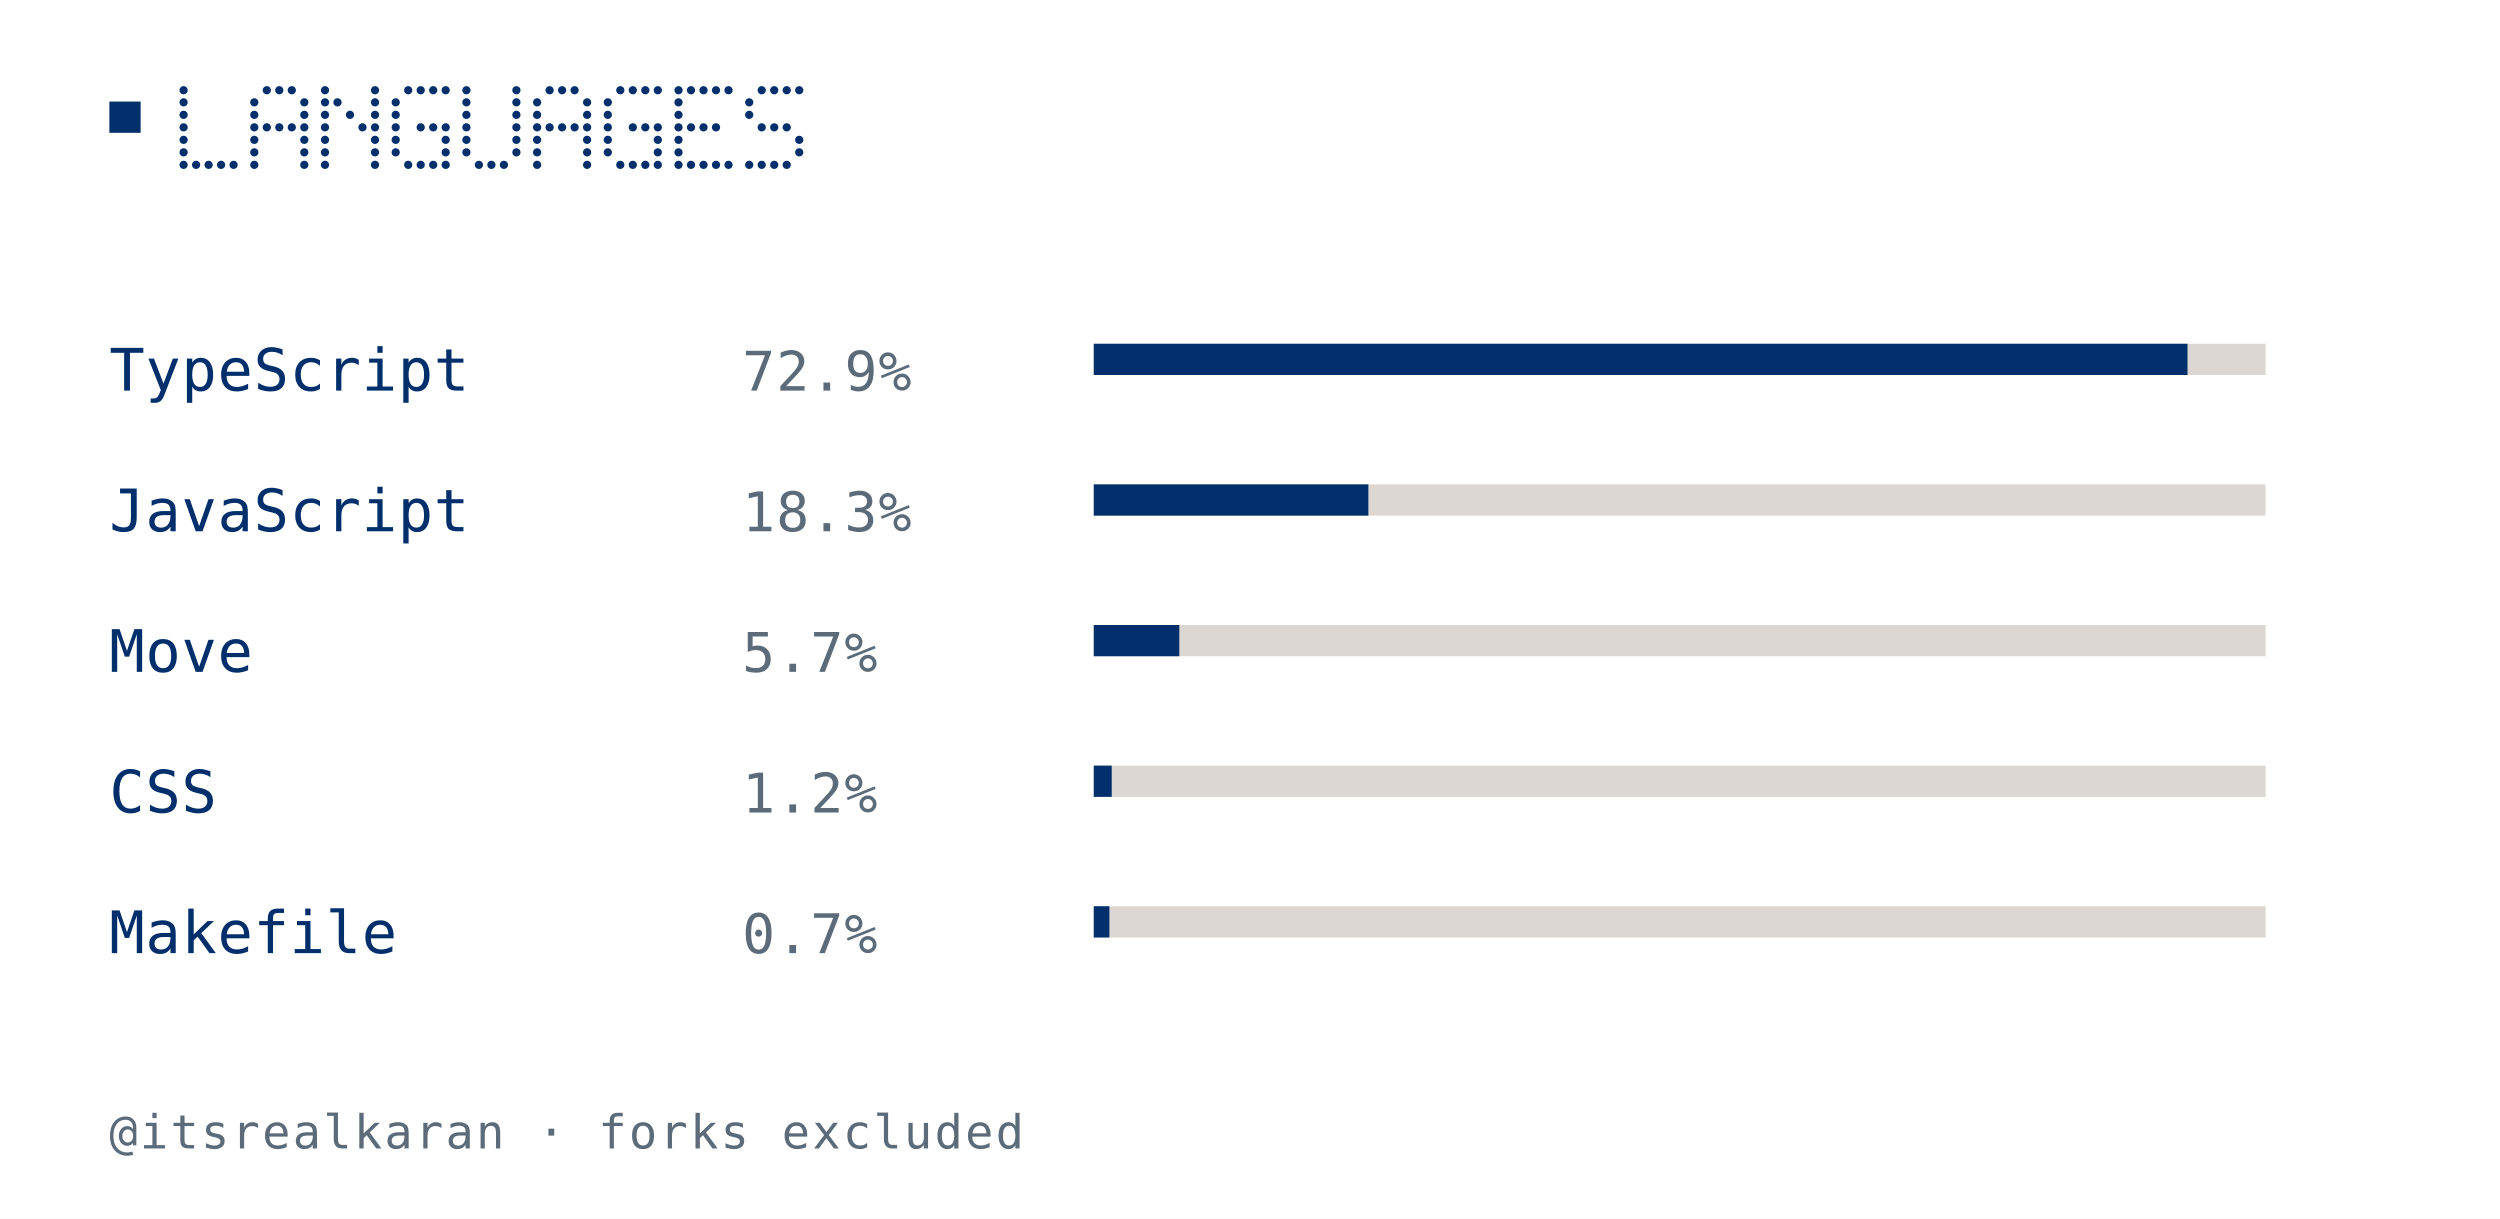
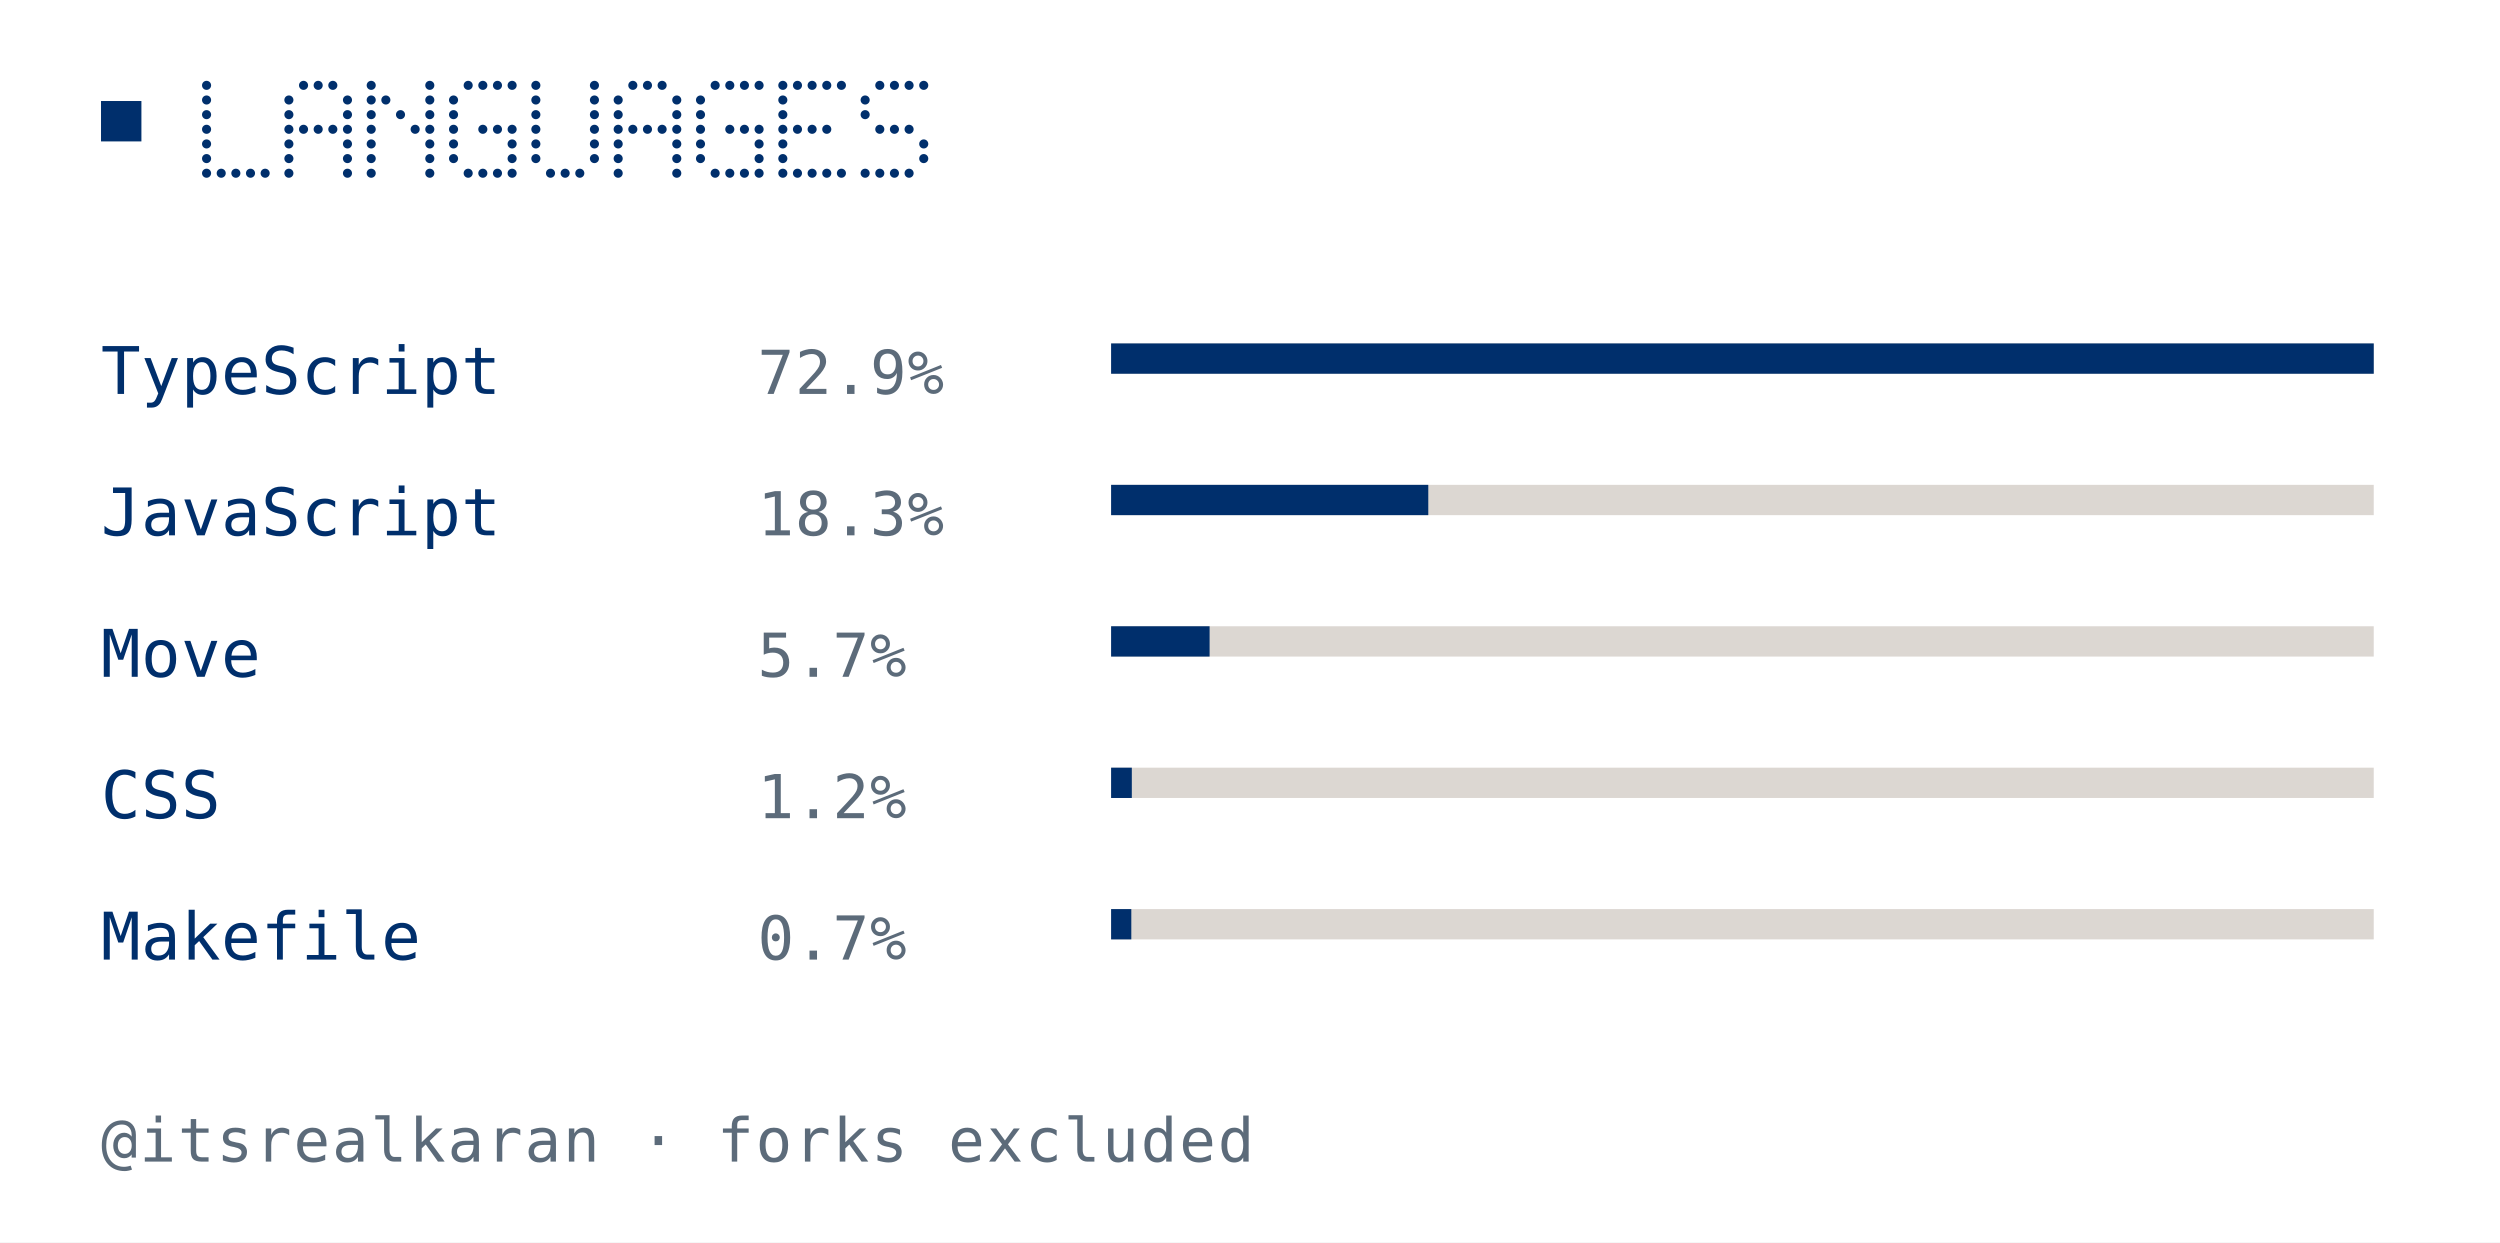
- <svg xmlns="http://www.w3.org/2000/svg" width="640" height="312" viewBox="0 0 640 312" role="img">
-   <rect width="640" height="312" fill="#FFFFFF" />
-   <rect x="28" y="26" width="8" height="8" fill="#002F6C" />
-   <circle cx="47.0" cy="23.1" r="1.05" fill="#002F6C" />
-   <circle cx="47.0" cy="26.2" r="1.05" fill="#002F6C" />
-   <circle cx="47.0" cy="29.4" r="1.05" fill="#002F6C" />
-   <circle cx="47.0" cy="32.6" r="1.05" fill="#002F6C" />
-   <circle cx="47.0" cy="35.8" r="1.05" fill="#002F6C" />
-   <circle cx="47.0" cy="39.0" r="1.05" fill="#002F6C" />
-   <circle cx="47.0" cy="42.2" r="1.05" fill="#002F6C" />
-   <circle cx="50.2" cy="42.2" r="1.05" fill="#002F6C" />
-   <circle cx="53.4" cy="42.2" r="1.05" fill="#002F6C" />
-   <circle cx="56.6" cy="42.2" r="1.05" fill="#002F6C" />
-   <circle cx="59.8" cy="42.2" r="1.05" fill="#002F6C" />
-   <circle cx="68.3" cy="23.1" r="1.05" fill="#002F6C" />
-   <circle cx="71.5" cy="23.1" r="1.05" fill="#002F6C" />
-   <circle cx="74.7" cy="23.1" r="1.05" fill="#002F6C" />
-   <circle cx="65.1" cy="26.2" r="1.05" fill="#002F6C" />
-   <circle cx="77.9" cy="26.2" r="1.05" fill="#002F6C" />
-   <circle cx="65.1" cy="29.4" r="1.05" fill="#002F6C" />
-   <circle cx="77.9" cy="29.4" r="1.05" fill="#002F6C" />
-   <circle cx="65.1" cy="32.6" r="1.05" fill="#002F6C" />
-   <circle cx="68.3" cy="32.6" r="1.05" fill="#002F6C" />
-   <circle cx="71.5" cy="32.6" r="1.05" fill="#002F6C" />
-   <circle cx="74.7" cy="32.6" r="1.05" fill="#002F6C" />
-   <circle cx="77.9" cy="32.6" r="1.05" fill="#002F6C" />
-   <circle cx="65.1" cy="35.8" r="1.05" fill="#002F6C" />
-   <circle cx="77.9" cy="35.8" r="1.05" fill="#002F6C" />
-   <circle cx="65.1" cy="39.0" r="1.05" fill="#002F6C" />
-   <circle cx="77.9" cy="39.0" r="1.05" fill="#002F6C" />
-   <circle cx="65.1" cy="42.2" r="1.05" fill="#002F6C" />
-   <circle cx="77.9" cy="42.2" r="1.05" fill="#002F6C" />
-   <circle cx="83.2" cy="23.1" r="1.05" fill="#002F6C" />
-   <circle cx="96.0" cy="23.1" r="1.05" fill="#002F6C" />
-   <circle cx="83.2" cy="26.2" r="1.05" fill="#002F6C" />
-   <circle cx="86.4" cy="26.2" r="1.05" fill="#002F6C" />
-   <circle cx="96.0" cy="26.2" r="1.05" fill="#002F6C" />
-   <circle cx="83.2" cy="29.4" r="1.05" fill="#002F6C" />
-   <circle cx="89.6" cy="29.4" r="1.05" fill="#002F6C" />
-   <circle cx="96.0" cy="29.4" r="1.05" fill="#002F6C" />
-   <circle cx="83.2" cy="32.6" r="1.05" fill="#002F6C" />
-   <circle cx="92.8" cy="32.6" r="1.05" fill="#002F6C" />
-   <circle cx="96.0" cy="32.6" r="1.05" fill="#002F6C" />
-   <circle cx="83.2" cy="35.8" r="1.05" fill="#002F6C" />
-   <circle cx="96.0" cy="35.8" r="1.05" fill="#002F6C" />
-   <circle cx="83.2" cy="39.0" r="1.05" fill="#002F6C" />
-   <circle cx="96.0" cy="39.0" r="1.05" fill="#002F6C" />
-   <circle cx="83.2" cy="42.2" r="1.05" fill="#002F6C" />
-   <circle cx="96.0" cy="42.2" r="1.05" fill="#002F6C" />
-   <circle cx="104.5" cy="23.1" r="1.05" fill="#002F6C" />
-   <circle cx="107.7" cy="23.1" r="1.05" fill="#002F6C" />
-   <circle cx="110.9" cy="23.1" r="1.05" fill="#002F6C" />
-   <circle cx="114.1" cy="23.1" r="1.05" fill="#002F6C" />
-   <circle cx="101.3" cy="26.2" r="1.05" fill="#002F6C" />
-   <circle cx="101.3" cy="29.4" r="1.05" fill="#002F6C" />
-   <circle cx="101.3" cy="32.6" r="1.05" fill="#002F6C" />
-   <circle cx="107.7" cy="32.6" r="1.05" fill="#002F6C" />
-   <circle cx="110.9" cy="32.6" r="1.05" fill="#002F6C" />
-   <circle cx="114.1" cy="32.6" r="1.05" fill="#002F6C" />
-   <circle cx="101.3" cy="35.8" r="1.05" fill="#002F6C" />
-   <circle cx="114.1" cy="35.8" r="1.05" fill="#002F6C" />
-   <circle cx="101.3" cy="39.0" r="1.05" fill="#002F6C" />
-   <circle cx="114.1" cy="39.0" r="1.05" fill="#002F6C" />
-   <circle cx="104.5" cy="42.2" r="1.05" fill="#002F6C" />
-   <circle cx="107.7" cy="42.2" r="1.05" fill="#002F6C" />
-   <circle cx="110.9" cy="42.2" r="1.05" fill="#002F6C" />
-   <circle cx="114.1" cy="42.2" r="1.05" fill="#002F6C" />
-   <circle cx="119.4" cy="23.1" r="1.05" fill="#002F6C" />
-   <circle cx="132.2" cy="23.1" r="1.05" fill="#002F6C" />
-   <circle cx="119.4" cy="26.2" r="1.05" fill="#002F6C" />
-   <circle cx="132.2" cy="26.2" r="1.05" fill="#002F6C" />
-   <circle cx="119.4" cy="29.4" r="1.05" fill="#002F6C" />
-   <circle cx="132.2" cy="29.4" r="1.05" fill="#002F6C" />
-   <circle cx="119.4" cy="32.6" r="1.05" fill="#002F6C" />
-   <circle cx="132.2" cy="32.6" r="1.05" fill="#002F6C" />
-   <circle cx="119.4" cy="35.8" r="1.05" fill="#002F6C" />
-   <circle cx="132.2" cy="35.8" r="1.05" fill="#002F6C" />
-   <circle cx="119.4" cy="39.0" r="1.05" fill="#002F6C" />
-   <circle cx="132.2" cy="39.0" r="1.05" fill="#002F6C" />
-   <circle cx="122.6" cy="42.2" r="1.05" fill="#002F6C" />
-   <circle cx="125.8" cy="42.2" r="1.05" fill="#002F6C" />
-   <circle cx="129.0" cy="42.2" r="1.05" fill="#002F6C" />
-   <circle cx="140.7" cy="23.1" r="1.05" fill="#002F6C" />
-   <circle cx="143.9" cy="23.1" r="1.05" fill="#002F6C" />
-   <circle cx="147.1" cy="23.1" r="1.05" fill="#002F6C" />
-   <circle cx="137.5" cy="26.2" r="1.05" fill="#002F6C" />
-   <circle cx="150.3" cy="26.2" r="1.05" fill="#002F6C" />
-   <circle cx="137.5" cy="29.4" r="1.05" fill="#002F6C" />
-   <circle cx="150.3" cy="29.4" r="1.05" fill="#002F6C" />
-   <circle cx="137.5" cy="32.6" r="1.05" fill="#002F6C" />
-   <circle cx="140.7" cy="32.6" r="1.05" fill="#002F6C" />
-   <circle cx="143.9" cy="32.6" r="1.05" fill="#002F6C" />
-   <circle cx="147.1" cy="32.6" r="1.05" fill="#002F6C" />
-   <circle cx="150.3" cy="32.6" r="1.05" fill="#002F6C" />
-   <circle cx="137.5" cy="35.8" r="1.05" fill="#002F6C" />
-   <circle cx="150.3" cy="35.8" r="1.05" fill="#002F6C" />
-   <circle cx="137.5" cy="39.0" r="1.05" fill="#002F6C" />
-   <circle cx="150.3" cy="39.0" r="1.05" fill="#002F6C" />
-   <circle cx="137.5" cy="42.2" r="1.05" fill="#002F6C" />
-   <circle cx="150.3" cy="42.2" r="1.05" fill="#002F6C" />
-   <circle cx="158.8" cy="23.1" r="1.05" fill="#002F6C" />
-   <circle cx="162.0" cy="23.1" r="1.05" fill="#002F6C" />
-   <circle cx="165.2" cy="23.1" r="1.05" fill="#002F6C" />
-   <circle cx="168.4" cy="23.1" r="1.05" fill="#002F6C" />
-   <circle cx="155.6" cy="26.2" r="1.05" fill="#002F6C" />
-   <circle cx="155.6" cy="29.4" r="1.05" fill="#002F6C" />
-   <circle cx="155.6" cy="32.6" r="1.05" fill="#002F6C" />
-   <circle cx="162.0" cy="32.6" r="1.05" fill="#002F6C" />
-   <circle cx="165.2" cy="32.6" r="1.05" fill="#002F6C" />
-   <circle cx="168.4" cy="32.6" r="1.05" fill="#002F6C" />
-   <circle cx="155.6" cy="35.8" r="1.05" fill="#002F6C" />
-   <circle cx="168.4" cy="35.8" r="1.05" fill="#002F6C" />
-   <circle cx="155.6" cy="39.0" r="1.05" fill="#002F6C" />
-   <circle cx="168.4" cy="39.0" r="1.05" fill="#002F6C" />
-   <circle cx="158.8" cy="42.2" r="1.05" fill="#002F6C" />
-   <circle cx="162.0" cy="42.2" r="1.05" fill="#002F6C" />
-   <circle cx="165.2" cy="42.2" r="1.05" fill="#002F6C" />
-   <circle cx="168.4" cy="42.2" r="1.05" fill="#002F6C" />
-   <circle cx="173.7" cy="23.1" r="1.05" fill="#002F6C" />
-   <circle cx="176.9" cy="23.1" r="1.05" fill="#002F6C" />
-   <circle cx="180.1" cy="23.1" r="1.05" fill="#002F6C" />
-   <circle cx="183.3" cy="23.1" r="1.05" fill="#002F6C" />
-   <circle cx="186.5" cy="23.1" r="1.05" fill="#002F6C" />
-   <circle cx="173.7" cy="26.2" r="1.05" fill="#002F6C" />
-   <circle cx="173.7" cy="29.4" r="1.05" fill="#002F6C" />
-   <circle cx="173.7" cy="32.6" r="1.05" fill="#002F6C" />
-   <circle cx="176.9" cy="32.6" r="1.05" fill="#002F6C" />
-   <circle cx="180.1" cy="32.6" r="1.05" fill="#002F6C" />
-   <circle cx="183.3" cy="32.6" r="1.05" fill="#002F6C" />
-   <circle cx="173.7" cy="35.8" r="1.05" fill="#002F6C" />
-   <circle cx="173.7" cy="39.0" r="1.05" fill="#002F6C" />
-   <circle cx="173.7" cy="42.2" r="1.05" fill="#002F6C" />
-   <circle cx="176.9" cy="42.2" r="1.05" fill="#002F6C" />
-   <circle cx="180.1" cy="42.2" r="1.05" fill="#002F6C" />
-   <circle cx="183.3" cy="42.2" r="1.05" fill="#002F6C" />
-   <circle cx="186.5" cy="42.2" r="1.05" fill="#002F6C" />
-   <circle cx="195.0" cy="23.1" r="1.05" fill="#002F6C" />
-   <circle cx="198.2" cy="23.1" r="1.05" fill="#002F6C" />
-   <circle cx="201.4" cy="23.1" r="1.05" fill="#002F6C" />
-   <circle cx="204.6" cy="23.1" r="1.05" fill="#002F6C" />
-   <circle cx="191.8" cy="26.2" r="1.05" fill="#002F6C" />
-   <circle cx="191.8" cy="29.4" r="1.05" fill="#002F6C" />
-   <circle cx="195.0" cy="32.6" r="1.05" fill="#002F6C" />
-   <circle cx="198.2" cy="32.6" r="1.05" fill="#002F6C" />
-   <circle cx="201.4" cy="32.6" r="1.05" fill="#002F6C" />
-   <circle cx="204.6" cy="35.8" r="1.05" fill="#002F6C" />
-   <circle cx="204.6" cy="39.0" r="1.05" fill="#002F6C" />
-   <circle cx="191.8" cy="42.2" r="1.05" fill="#002F6C" />
-   <circle cx="195.0" cy="42.2" r="1.05" fill="#002F6C" />
-   <circle cx="198.2" cy="42.2" r="1.05" fill="#002F6C" />
-   <circle cx="201.4" cy="42.2" r="1.05" fill="#002F6C" />
-   <text x="28" y="100" fill="#002F6C" font-family="ui-monospace, Geist Mono, monospace" font-size="15" letter-spacing="0.2" dominant-baseline="auto">TypeScript</text>
-   <text x="190" y="100" fill="#5C6B7A" font-family="ui-monospace, Geist Mono, monospace" font-size="14" letter-spacing="0.3" dominant-baseline="auto">72.9%</text>
-   <rect x="280" y="88" width="300" height="8" fill="#DCD7D2" />
-   <rect x="280" y="88" width="280.0" height="8" fill="#002F6C" />
-   <text x="28" y="136" fill="#002F6C" font-family="ui-monospace, Geist Mono, monospace" font-size="15" letter-spacing="0.2" dominant-baseline="auto">JavaScript</text>
-   <text x="190" y="136" fill="#5C6B7A" font-family="ui-monospace, Geist Mono, monospace" font-size="14" letter-spacing="0.3" dominant-baseline="auto">18.3%</text>
-   <rect x="280" y="124" width="300" height="8" fill="#DCD7D2" />
-   <rect x="280" y="124" width="70.3" height="8" fill="#002F6C" />
-   <text x="28" y="172" fill="#002F6C" font-family="ui-monospace, Geist Mono, monospace" font-size="15" letter-spacing="0.2" dominant-baseline="auto">Move</text>
-   <text x="190" y="172" fill="#5C6B7A" font-family="ui-monospace, Geist Mono, monospace" font-size="14" letter-spacing="0.3" dominant-baseline="auto">5.7%</text>
-   <rect x="280" y="160" width="300" height="8" fill="#DCD7D2" />
-   <rect x="280" y="160" width="21.9" height="8" fill="#002F6C" />
-   <text x="28" y="208" fill="#002F6C" font-family="ui-monospace, Geist Mono, monospace" font-size="15" letter-spacing="0.2" dominant-baseline="auto">CSS</text>
-   <text x="190" y="208" fill="#5C6B7A" font-family="ui-monospace, Geist Mono, monospace" font-size="14" letter-spacing="0.3" dominant-baseline="auto">1.2%</text>
-   <rect x="280" y="196" width="300" height="8" fill="#DCD7D2" />
-   <rect x="280" y="196" width="4.6" height="8" fill="#002F6C" />
-   <text x="28" y="244" fill="#002F6C" font-family="ui-monospace, Geist Mono, monospace" font-size="15" letter-spacing="0.2" dominant-baseline="auto">Makefile</text>
-   <text x="190" y="244" fill="#5C6B7A" font-family="ui-monospace, Geist Mono, monospace" font-size="14" letter-spacing="0.3" dominant-baseline="auto">0.7%</text>
-   <rect x="280" y="232" width="300" height="8" fill="#DCD7D2" />
-   <rect x="280" y="232" width="4.0" height="8" fill="#002F6C" />
-   <text x="28" y="294" fill="#5C6B7A" font-family="ui-monospace, Geist Mono, monospace" font-size="12" letter-spacing="0.6" dominant-baseline="auto">@itsrealkaran · forks excluded</text>
+ <svg xmlns="http://www.w3.org/2000/svg" width="495" height="246" viewBox="0 0 495 246" role="img">
+   <rect width="495" height="246" fill="#FFFFFF" />
+   <rect x="20" y="20" width="8" height="8" fill="#002F6C" />
+   <circle cx="40.9" cy="16.9" r="0.90" fill="#002F6C" />
+   <circle cx="40.9" cy="19.8" r="0.90" fill="#002F6C" />
+   <circle cx="40.9" cy="22.7" r="0.90" fill="#002F6C" />
+   <circle cx="40.9" cy="25.6" r="0.90" fill="#002F6C" />
+   <circle cx="40.9" cy="28.5" r="0.90" fill="#002F6C" />
+   <circle cx="40.9" cy="31.4" r="0.90" fill="#002F6C" />
+   <circle cx="40.9" cy="34.3" r="0.90" fill="#002F6C" />
+   <circle cx="43.8" cy="34.3" r="0.90" fill="#002F6C" />
+   <circle cx="46.7" cy="34.3" r="0.90" fill="#002F6C" />
+   <circle cx="49.6" cy="34.3" r="0.90" fill="#002F6C" />
+   <circle cx="52.5" cy="34.3" r="0.90" fill="#002F6C" />
+   <circle cx="60.1" cy="16.9" r="0.90" fill="#002F6C" />
+   <circle cx="63.0" cy="16.9" r="0.90" fill="#002F6C" />
+   <circle cx="65.9" cy="16.9" r="0.90" fill="#002F6C" />
+   <circle cx="57.2" cy="19.8" r="0.90" fill="#002F6C" />
+   <circle cx="68.8" cy="19.8" r="0.90" fill="#002F6C" />
+   <circle cx="57.2" cy="22.7" r="0.90" fill="#002F6C" />
+   <circle cx="68.8" cy="22.7" r="0.90" fill="#002F6C" />
+   <circle cx="57.2" cy="25.6" r="0.90" fill="#002F6C" />
+   <circle cx="60.1" cy="25.6" r="0.90" fill="#002F6C" />
+   <circle cx="63.0" cy="25.6" r="0.90" fill="#002F6C" />
+   <circle cx="65.9" cy="25.6" r="0.90" fill="#002F6C" />
+   <circle cx="68.8" cy="25.6" r="0.90" fill="#002F6C" />
+   <circle cx="57.2" cy="28.5" r="0.90" fill="#002F6C" />
+   <circle cx="68.8" cy="28.5" r="0.90" fill="#002F6C" />
+   <circle cx="57.2" cy="31.4" r="0.90" fill="#002F6C" />
+   <circle cx="68.8" cy="31.4" r="0.90" fill="#002F6C" />
+   <circle cx="57.2" cy="34.3" r="0.90" fill="#002F6C" />
+   <circle cx="68.8" cy="34.3" r="0.90" fill="#002F6C" />
+   <circle cx="73.5" cy="16.9" r="0.90" fill="#002F6C" />
+   <circle cx="85.1" cy="16.9" r="0.90" fill="#002F6C" />
+   <circle cx="73.5" cy="19.8" r="0.90" fill="#002F6C" />
+   <circle cx="76.4" cy="19.8" r="0.90" fill="#002F6C" />
+   <circle cx="85.1" cy="19.8" r="0.90" fill="#002F6C" />
+   <circle cx="73.5" cy="22.7" r="0.90" fill="#002F6C" />
+   <circle cx="79.3" cy="22.7" r="0.90" fill="#002F6C" />
+   <circle cx="85.1" cy="22.7" r="0.90" fill="#002F6C" />
+   <circle cx="73.5" cy="25.6" r="0.90" fill="#002F6C" />
+   <circle cx="82.2" cy="25.6" r="0.90" fill="#002F6C" />
+   <circle cx="85.1" cy="25.6" r="0.90" fill="#002F6C" />
+   <circle cx="73.5" cy="28.5" r="0.90" fill="#002F6C" />
+   <circle cx="85.1" cy="28.5" r="0.90" fill="#002F6C" />
+   <circle cx="73.5" cy="31.4" r="0.90" fill="#002F6C" />
+   <circle cx="85.1" cy="31.4" r="0.90" fill="#002F6C" />
+   <circle cx="73.5" cy="34.3" r="0.90" fill="#002F6C" />
+   <circle cx="85.1" cy="34.3" r="0.90" fill="#002F6C" />
+   <circle cx="92.7" cy="16.9" r="0.90" fill="#002F6C" />
+   <circle cx="95.6" cy="16.9" r="0.90" fill="#002F6C" />
+   <circle cx="98.5" cy="16.9" r="0.90" fill="#002F6C" />
+   <circle cx="101.4" cy="16.9" r="0.90" fill="#002F6C" />
+   <circle cx="89.8" cy="19.8" r="0.90" fill="#002F6C" />
+   <circle cx="89.8" cy="22.7" r="0.90" fill="#002F6C" />
+   <circle cx="89.8" cy="25.6" r="0.90" fill="#002F6C" />
+   <circle cx="95.6" cy="25.6" r="0.90" fill="#002F6C" />
+   <circle cx="98.5" cy="25.6" r="0.90" fill="#002F6C" />
+   <circle cx="101.4" cy="25.6" r="0.90" fill="#002F6C" />
+   <circle cx="89.8" cy="28.5" r="0.90" fill="#002F6C" />
+   <circle cx="101.4" cy="28.5" r="0.90" fill="#002F6C" />
+   <circle cx="89.8" cy="31.4" r="0.90" fill="#002F6C" />
+   <circle cx="101.4" cy="31.4" r="0.90" fill="#002F6C" />
+   <circle cx="92.7" cy="34.3" r="0.90" fill="#002F6C" />
+   <circle cx="95.6" cy="34.3" r="0.90" fill="#002F6C" />
+   <circle cx="98.5" cy="34.3" r="0.90" fill="#002F6C" />
+   <circle cx="101.4" cy="34.3" r="0.90" fill="#002F6C" />
+   <circle cx="106.1" cy="16.9" r="0.90" fill="#002F6C" />
+   <circle cx="117.7" cy="16.9" r="0.90" fill="#002F6C" />
+   <circle cx="106.1" cy="19.8" r="0.90" fill="#002F6C" />
+   <circle cx="117.7" cy="19.8" r="0.90" fill="#002F6C" />
+   <circle cx="106.1" cy="22.7" r="0.90" fill="#002F6C" />
+   <circle cx="117.7" cy="22.7" r="0.90" fill="#002F6C" />
+   <circle cx="106.1" cy="25.6" r="0.90" fill="#002F6C" />
+   <circle cx="117.7" cy="25.6" r="0.90" fill="#002F6C" />
+   <circle cx="106.1" cy="28.5" r="0.90" fill="#002F6C" />
+   <circle cx="117.7" cy="28.5" r="0.90" fill="#002F6C" />
+   <circle cx="106.1" cy="31.4" r="0.90" fill="#002F6C" />
+   <circle cx="117.7" cy="31.4" r="0.90" fill="#002F6C" />
+   <circle cx="109.0" cy="34.3" r="0.90" fill="#002F6C" />
+   <circle cx="111.9" cy="34.3" r="0.90" fill="#002F6C" />
+   <circle cx="114.8" cy="34.3" r="0.90" fill="#002F6C" />
+   <circle cx="125.3" cy="16.9" r="0.90" fill="#002F6C" />
+   <circle cx="128.2" cy="16.9" r="0.90" fill="#002F6C" />
+   <circle cx="131.1" cy="16.9" r="0.90" fill="#002F6C" />
+   <circle cx="122.4" cy="19.8" r="0.90" fill="#002F6C" />
+   <circle cx="134.0" cy="19.8" r="0.90" fill="#002F6C" />
+   <circle cx="122.4" cy="22.7" r="0.90" fill="#002F6C" />
+   <circle cx="134.0" cy="22.7" r="0.90" fill="#002F6C" />
+   <circle cx="122.4" cy="25.6" r="0.90" fill="#002F6C" />
+   <circle cx="125.3" cy="25.6" r="0.90" fill="#002F6C" />
+   <circle cx="128.2" cy="25.6" r="0.90" fill="#002F6C" />
+   <circle cx="131.1" cy="25.6" r="0.90" fill="#002F6C" />
+   <circle cx="134.0" cy="25.6" r="0.90" fill="#002F6C" />
+   <circle cx="122.4" cy="28.5" r="0.90" fill="#002F6C" />
+   <circle cx="134.0" cy="28.5" r="0.90" fill="#002F6C" />
+   <circle cx="122.4" cy="31.4" r="0.90" fill="#002F6C" />
+   <circle cx="134.0" cy="31.4" r="0.90" fill="#002F6C" />
+   <circle cx="122.4" cy="34.3" r="0.90" fill="#002F6C" />
+   <circle cx="134.0" cy="34.3" r="0.90" fill="#002F6C" />
+   <circle cx="141.6" cy="16.9" r="0.90" fill="#002F6C" />
+   <circle cx="144.5" cy="16.9" r="0.90" fill="#002F6C" />
+   <circle cx="147.4" cy="16.9" r="0.90" fill="#002F6C" />
+   <circle cx="150.3" cy="16.9" r="0.90" fill="#002F6C" />
+   <circle cx="138.7" cy="19.8" r="0.90" fill="#002F6C" />
+   <circle cx="138.7" cy="22.7" r="0.90" fill="#002F6C" />
+   <circle cx="138.7" cy="25.6" r="0.90" fill="#002F6C" />
+   <circle cx="144.5" cy="25.6" r="0.90" fill="#002F6C" />
+   <circle cx="147.4" cy="25.6" r="0.90" fill="#002F6C" />
+   <circle cx="150.3" cy="25.6" r="0.90" fill="#002F6C" />
+   <circle cx="138.7" cy="28.5" r="0.90" fill="#002F6C" />
+   <circle cx="150.3" cy="28.5" r="0.90" fill="#002F6C" />
+   <circle cx="138.7" cy="31.4" r="0.90" fill="#002F6C" />
+   <circle cx="150.3" cy="31.4" r="0.90" fill="#002F6C" />
+   <circle cx="141.6" cy="34.3" r="0.90" fill="#002F6C" />
+   <circle cx="144.5" cy="34.3" r="0.90" fill="#002F6C" />
+   <circle cx="147.4" cy="34.3" r="0.90" fill="#002F6C" />
+   <circle cx="150.3" cy="34.3" r="0.90" fill="#002F6C" />
+   <circle cx="155.0" cy="16.9" r="0.90" fill="#002F6C" />
+   <circle cx="157.9" cy="16.9" r="0.90" fill="#002F6C" />
+   <circle cx="160.8" cy="16.9" r="0.90" fill="#002F6C" />
+   <circle cx="163.7" cy="16.9" r="0.90" fill="#002F6C" />
+   <circle cx="166.6" cy="16.9" r="0.90" fill="#002F6C" />
+   <circle cx="155.0" cy="19.8" r="0.90" fill="#002F6C" />
+   <circle cx="155.0" cy="22.7" r="0.90" fill="#002F6C" />
+   <circle cx="155.0" cy="25.6" r="0.90" fill="#002F6C" />
+   <circle cx="157.9" cy="25.6" r="0.90" fill="#002F6C" />
+   <circle cx="160.8" cy="25.6" r="0.90" fill="#002F6C" />
+   <circle cx="163.7" cy="25.6" r="0.90" fill="#002F6C" />
+   <circle cx="155.0" cy="28.5" r="0.90" fill="#002F6C" />
+   <circle cx="155.0" cy="31.4" r="0.90" fill="#002F6C" />
+   <circle cx="155.0" cy="34.3" r="0.90" fill="#002F6C" />
+   <circle cx="157.9" cy="34.3" r="0.90" fill="#002F6C" />
+   <circle cx="160.8" cy="34.3" r="0.90" fill="#002F6C" />
+   <circle cx="163.7" cy="34.3" r="0.90" fill="#002F6C" />
+   <circle cx="166.6" cy="34.3" r="0.90" fill="#002F6C" />
+   <circle cx="174.2" cy="16.9" r="0.90" fill="#002F6C" />
+   <circle cx="177.1" cy="16.9" r="0.90" fill="#002F6C" />
+   <circle cx="180.0" cy="16.9" r="0.90" fill="#002F6C" />
+   <circle cx="182.9" cy="16.9" r="0.90" fill="#002F6C" />
+   <circle cx="171.3" cy="19.8" r="0.90" fill="#002F6C" />
+   <circle cx="171.3" cy="22.7" r="0.90" fill="#002F6C" />
+   <circle cx="174.2" cy="25.6" r="0.90" fill="#002F6C" />
+   <circle cx="177.1" cy="25.6" r="0.90" fill="#002F6C" />
+   <circle cx="180.0" cy="25.6" r="0.90" fill="#002F6C" />
+   <circle cx="182.9" cy="28.5" r="0.90" fill="#002F6C" />
+   <circle cx="182.9" cy="31.4" r="0.90" fill="#002F6C" />
+   <circle cx="171.3" cy="34.3" r="0.90" fill="#002F6C" />
+   <circle cx="174.2" cy="34.3" r="0.90" fill="#002F6C" />
+   <circle cx="177.1" cy="34.3" r="0.90" fill="#002F6C" />
+   <circle cx="180.0" cy="34.3" r="0.90" fill="#002F6C" />
+   <text x="20" y="78" fill="#002F6C" font-family="ui-monospace, Geist Mono, monospace" font-size="13" letter-spacing="0.1" dominant-baseline="auto">TypeScript</text>
+   <text x="150" y="78" fill="#5C6B7A" font-family="ui-monospace, Geist Mono, monospace" font-size="12" letter-spacing="0.2" dominant-baseline="auto">72.9%</text>
+   <rect x="220" y="68" width="250" height="6" fill="#DCD7D2" />
+   <rect x="220" y="68" width="250.0" height="6" fill="#002F6C" />
+   <text x="20" y="106" fill="#002F6C" font-family="ui-monospace, Geist Mono, monospace" font-size="13" letter-spacing="0.1" dominant-baseline="auto">JavaScript</text>
+   <text x="150" y="106" fill="#5C6B7A" font-family="ui-monospace, Geist Mono, monospace" font-size="12" letter-spacing="0.2" dominant-baseline="auto">18.3%</text>
+   <rect x="220" y="96" width="250" height="6" fill="#DCD7D2" />
+   <rect x="220" y="96" width="62.8" height="6" fill="#002F6C" />
+   <text x="20" y="134" fill="#002F6C" font-family="ui-monospace, Geist Mono, monospace" font-size="13" letter-spacing="0.1" dominant-baseline="auto">Move</text>
+   <text x="150" y="134" fill="#5C6B7A" font-family="ui-monospace, Geist Mono, monospace" font-size="12" letter-spacing="0.2" dominant-baseline="auto">5.7%</text>
+   <rect x="220" y="124" width="250" height="6" fill="#DCD7D2" />
+   <rect x="220" y="124" width="19.5" height="6" fill="#002F6C" />
+   <text x="20" y="162" fill="#002F6C" font-family="ui-monospace, Geist Mono, monospace" font-size="13" letter-spacing="0.1" dominant-baseline="auto">CSS</text>
+   <text x="150" y="162" fill="#5C6B7A" font-family="ui-monospace, Geist Mono, monospace" font-size="12" letter-spacing="0.2" dominant-baseline="auto">1.2%</text>
+   <rect x="220" y="152" width="250" height="6" fill="#DCD7D2" />
+   <rect x="220" y="152" width="4.1" height="6" fill="#002F6C" />
+   <text x="20" y="190" fill="#002F6C" font-family="ui-monospace, Geist Mono, monospace" font-size="13" letter-spacing="0.1" dominant-baseline="auto">Makefile</text>
+   <text x="150" y="190" fill="#5C6B7A" font-family="ui-monospace, Geist Mono, monospace" font-size="12" letter-spacing="0.2" dominant-baseline="auto">0.7%</text>
+   <rect x="220" y="180" width="250" height="6" fill="#DCD7D2" />
+   <rect x="220" y="180" width="4.0" height="6" fill="#002F6C" />
+   <text x="20" y="230" fill="#5C6B7A" font-family="ui-monospace, Geist Mono, monospace" font-size="12" letter-spacing="0.4" dominant-baseline="auto">@itsrealkaran · forks excluded</text>
</svg>
